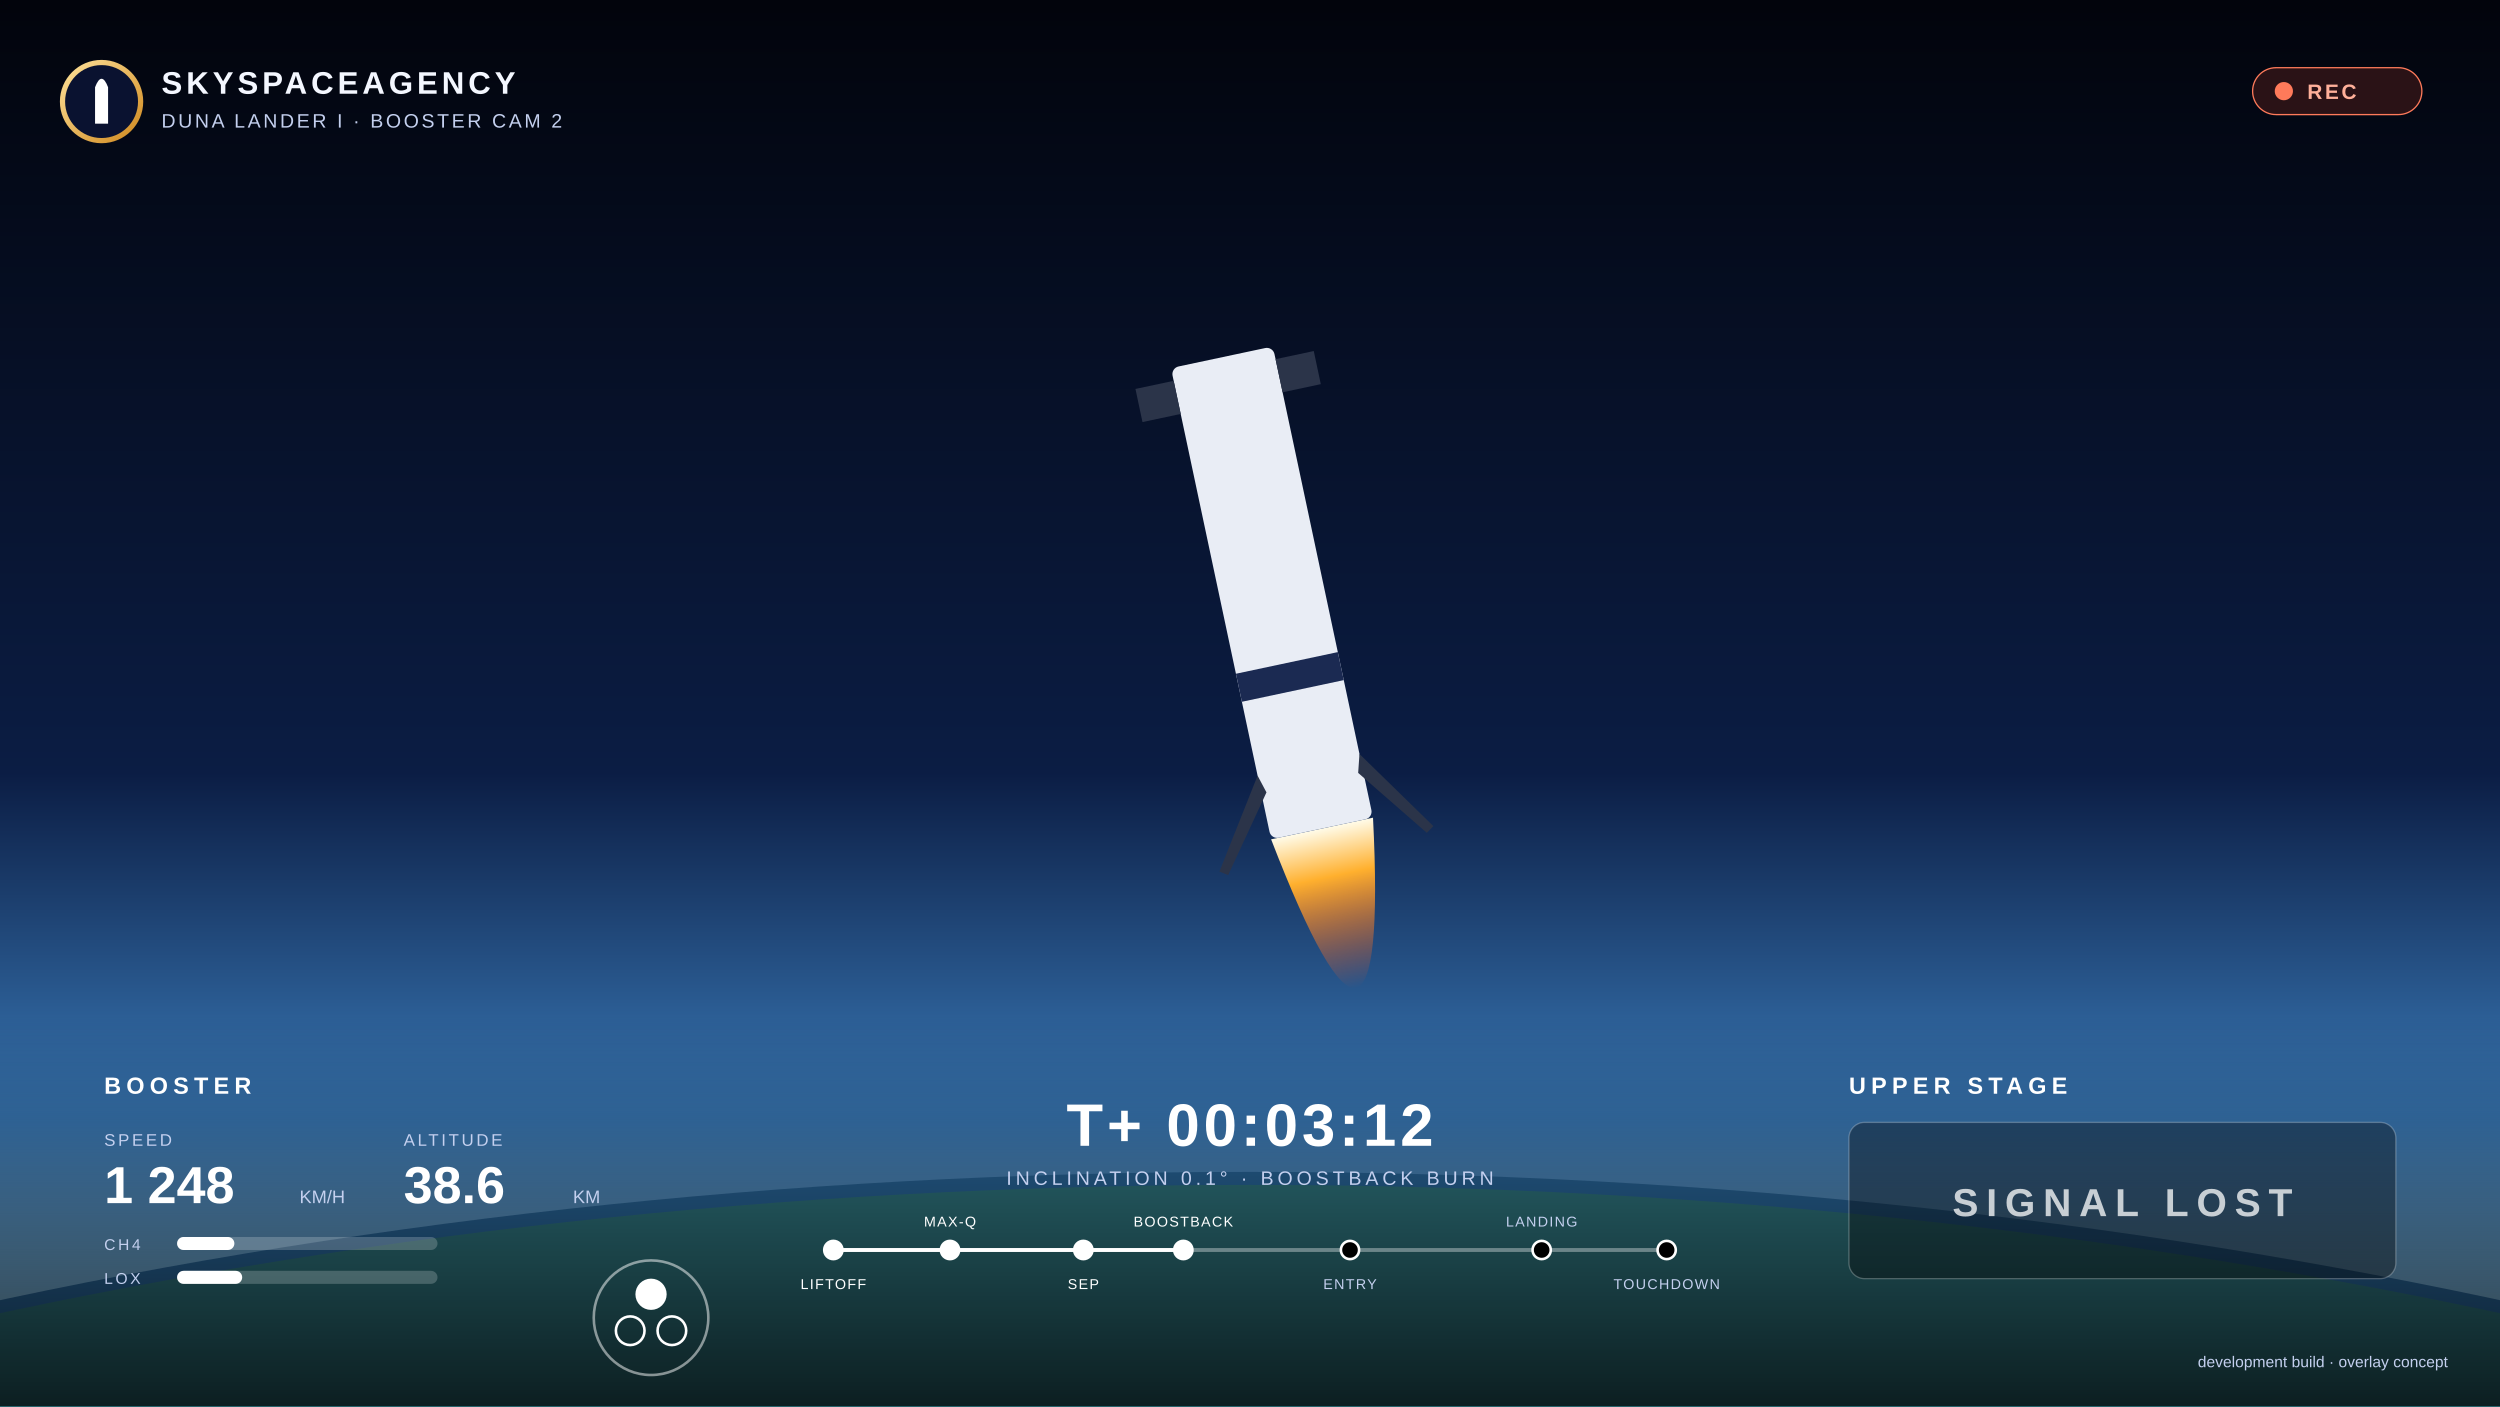
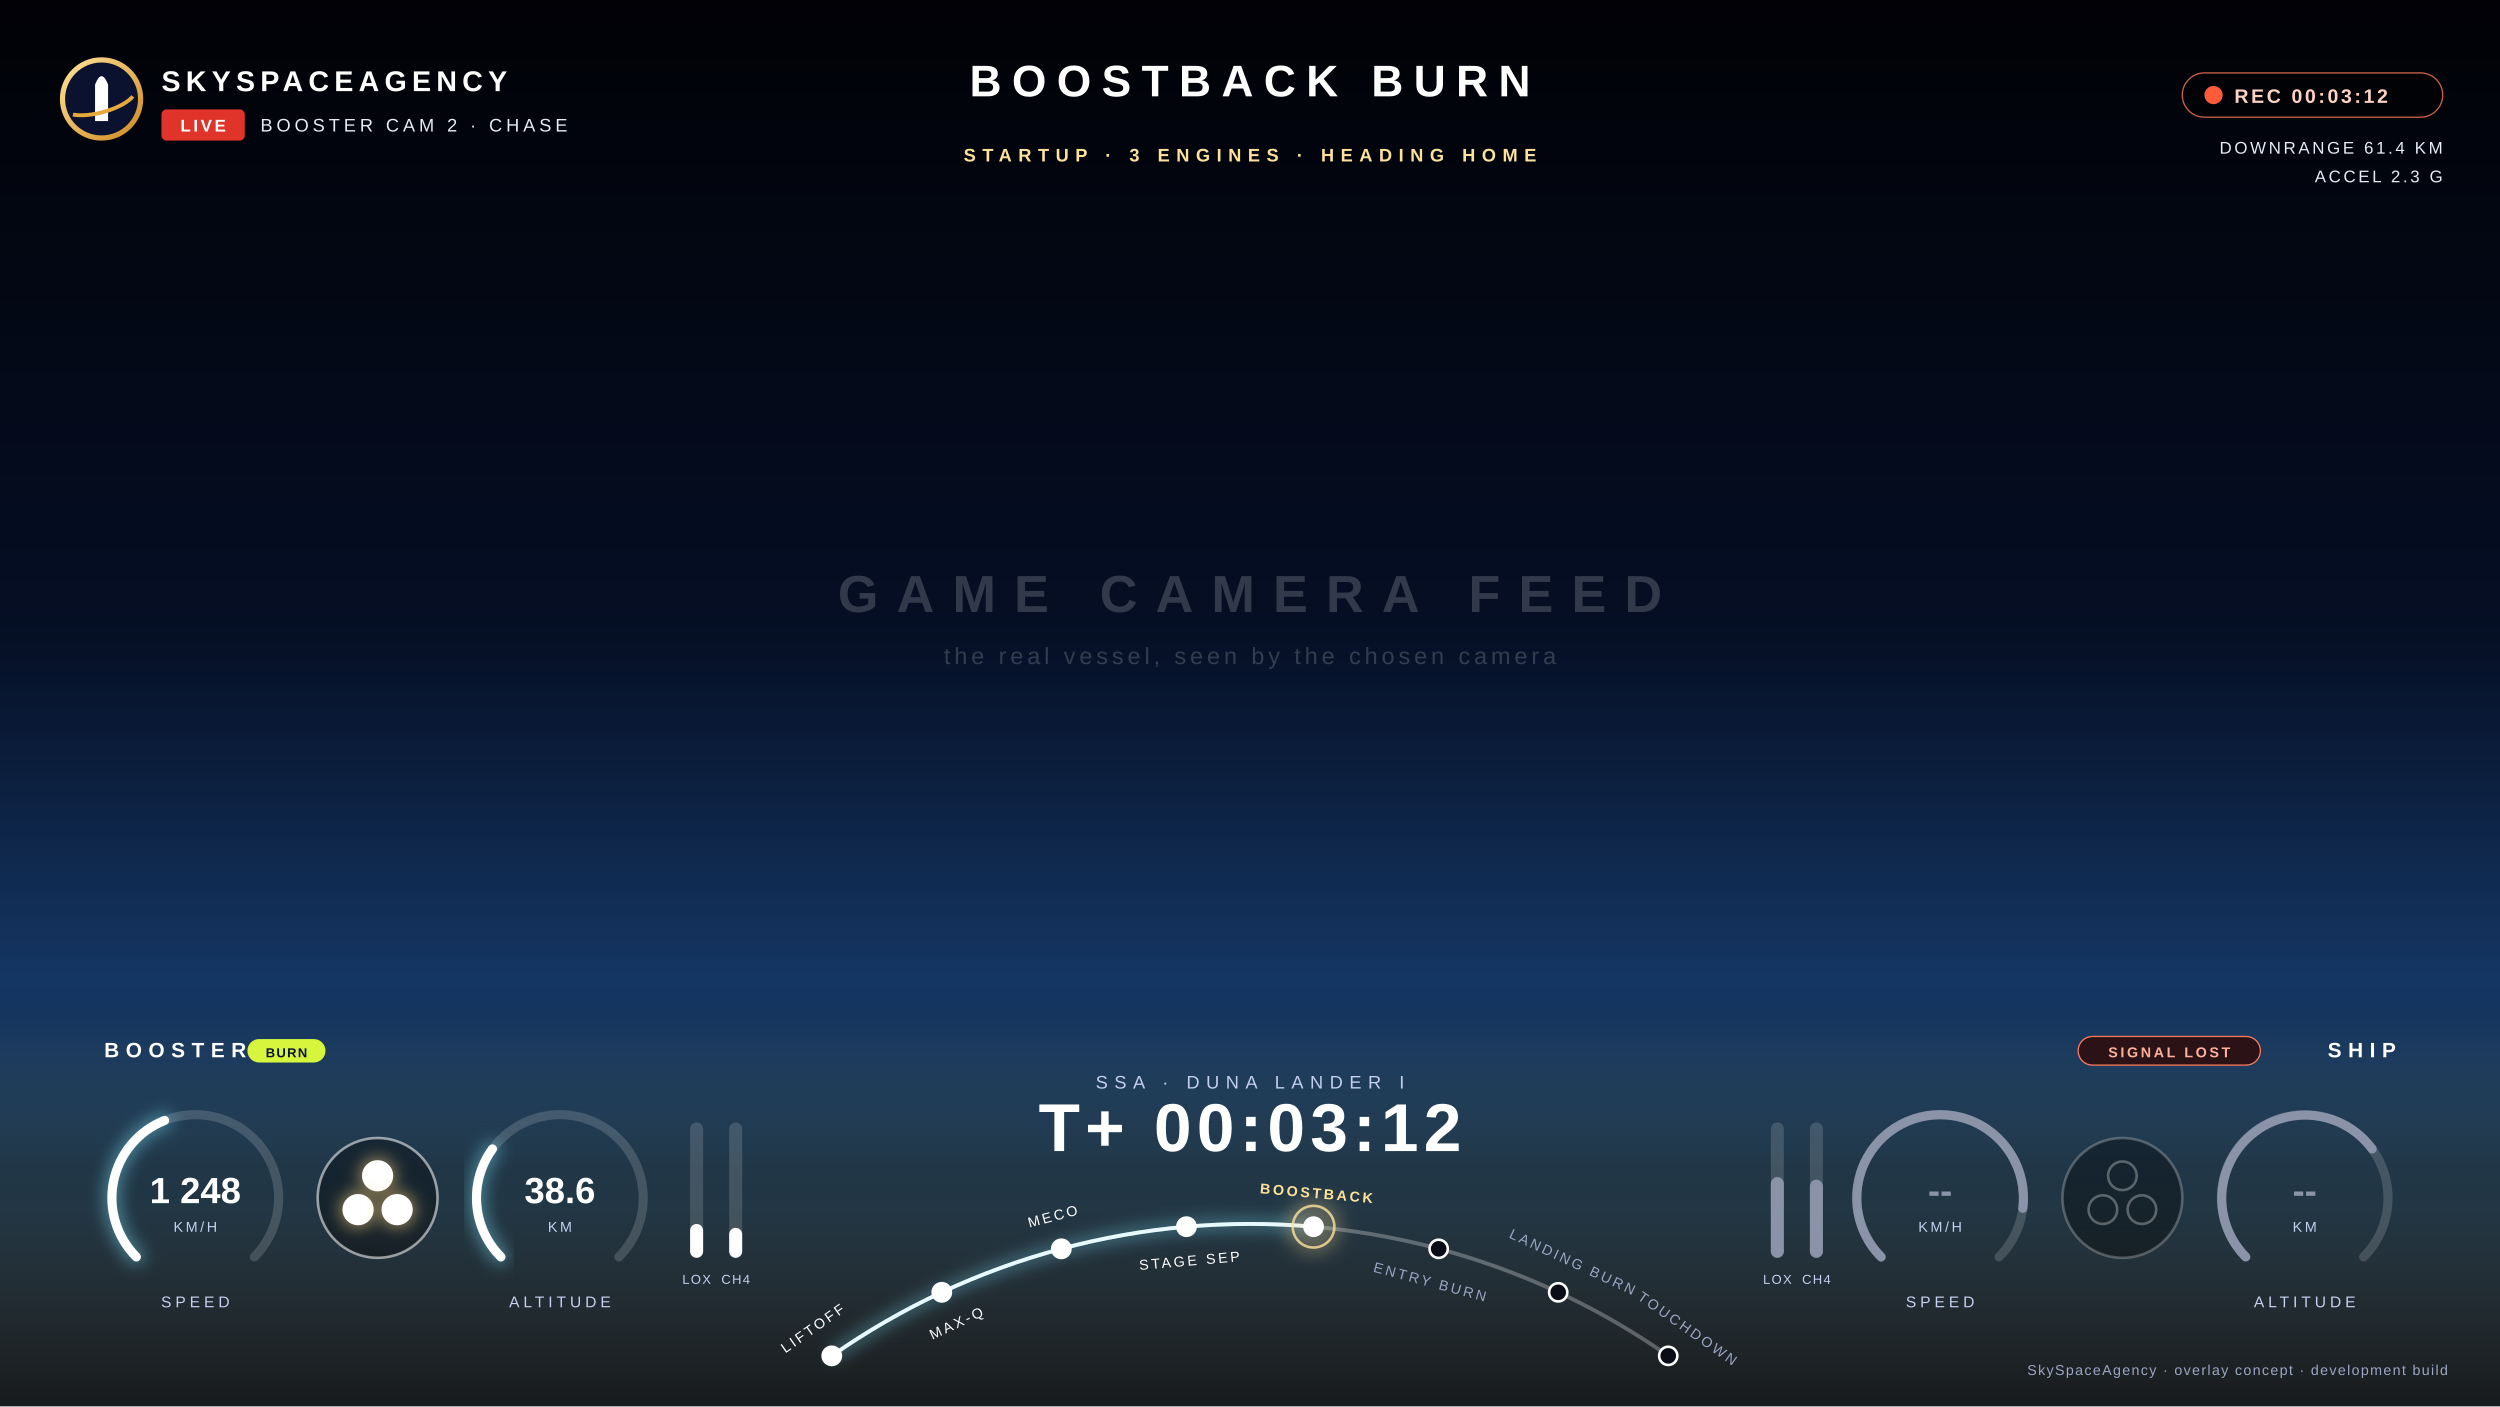
<svg xmlns="http://www.w3.org/2000/svg" viewBox="0 0 1920 1080" width="1920" height="1080" font-family="Bahnschrift, Segoe UI, Arial, sans-serif">
  <defs>
    <linearGradient id="air" x1="0" y1="0" x2="0" y2="1">
-       <stop offset="0" stop-color="#02040c" />
-       <stop offset="0.55" stop-color="#0b1d44" />
-       <stop offset="0.8" stop-color="#3a7ab8" />
-       <stop offset="1" stop-color="#9fd6f0" />
+       <stop offset="0" stop-color="#010208" />
+       <stop offset="0.45" stop-color="#071431" />
+       <stop offset="0.72" stop-color="#1d4d8c" />
+       <stop offset="0.86" stop-color="#6fb3e0" />
+       <stop offset="1" stop-color="#cfeaf7" />
+     </linearGradient>
+     <radialGradient id="sunflare" cx="0.5" cy="0.5" r="0.5">
+       <stop offset="0" stop-color="#fffbe8" stop-opacity="0.95" />
+       <stop offset="0.15" stop-color="#ffe9b0" stop-opacity="0.5" />
+       <stop offset="1" stop-color="#ffd27a" stop-opacity="0" />
+     </radialGradient>
+     <radialGradient id="limb" cx="0.5" cy="0.5" r="0.5">
+       <stop offset="0.9" stop-color="#9fdcff" stop-opacity="0" />
+       <stop offset="0.965" stop-color="#bfeaff" stop-opacity="0.85" />
+       <stop offset="1" stop-color="#bfeaff" stop-opacity="0" />
+     </radialGradient>
+     <radialGradient id="ground" cx="0.45" cy="0.02" r="0.7">
+       <stop offset="0" stop-color="#3a8ec0" />
+       <stop offset="0.5" stop-color="#1f5f8f" />
+       <stop offset="1" stop-color="#0b2a4a" />
+     </radialGradient>
+     <linearGradient id="hull" x1="0" y1="0" x2="1" y2="0">
+       <stop offset="0" stop-color="#6e7890" />
+       <stop offset="0.35" stop-color="#f2f5fa" />
+       <stop offset="0.6" stop-color="#ffffff" />
+       <stop offset="1" stop-color="#7d889f" />
+     </linearGradient>
+     <linearGradient id="soot" x1="0" y1="0" x2="0" y2="1">
+       <stop offset="0" stop-color="#1a1d26" stop-opacity="0" />
+       <stop offset="1" stop-color="#1a1d26" stop-opacity="0.75" />
    </linearGradient>
    <linearGradient id="plume" x1="0" y1="0" x2="0" y2="1">
-       <stop offset="0" stop-color="#fffbe8" />
-       <stop offset="0.3" stop-color="#ffb02e" />
+       <stop offset="0" stop-color="#ffffff" />
+       <stop offset="0.12" stop-color="#fff2c2" />
+       <stop offset="0.35" stop-color="#ffb02e" stop-opacity="0.9" />
      <stop offset="1" stop-color="#ff4d1a" stop-opacity="0" />
    </linearGradient>
+     <radialGradient id="plumeglow" cx="0.5" cy="0.3" r="0.6">
+       <stop offset="0" stop-color="#ffd27a" stop-opacity="0.75" />
+       <stop offset="1" stop-color="#ff7a1a" stop-opacity="0" />
+     </radialGradient>
+     <radialGradient id="vignette" cx="0.5" cy="0.45" r="0.75">
+       <stop offset="0.6" stop-color="#000000" stop-opacity="0" />
+       <stop offset="1" stop-color="#000000" stop-opacity="0.7" />
+     </radialGradient>
    <linearGradient id="band" x1="0" y1="0" x2="0" y2="1">
      <stop offset="0" stop-color="#000000" stop-opacity="0" />
-       <stop offset="1" stop-color="#000000" stop-opacity="0.75" />
+       <stop offset="0.45" stop-color="#000000" stop-opacity="0.55" />
+       <stop offset="1" stop-color="#000000" stop-opacity="0.85" />
    </linearGradient>
    <linearGradient id="gold" x1="0" y1="0" x2="1" y2="1">
      <stop offset="0" stop-color="#ffe29a" />
      <stop offset="1" stop-color="#d08a20" />
    </linearGradient>
+     <linearGradient id="bannerline" x1="0" y1="0" x2="1" y2="0">
+       <stop offset="0" stop-color="#ffe29a" stop-opacity="0" />
+       <stop offset="0.5" stop-color="#ffe29a" />
+       <stop offset="1" stop-color="#ffe29a" stop-opacity="0" />
+     </linearGradient>
+     <filter id="glow" x="-50%" y="-50%" width="200%" height="200%">
+       <feGaussianBlur stdDeviation="6" />
+     </filter>
+     <filter id="soft" x="-50%" y="-50%" width="200%" height="200%">
+       <feGaussianBlur stdDeviation="18" />
+     </filter>
+     <filter id="haze" x="-20%" y="-20%" width="140%" height="140%">
+       <feGaussianBlur stdDeviation="3" />
+     </filter>
  </defs>
  <rect width="1920" height="1080" fill="url(#air)" />
-   <ellipse cx="960" cy="2300" rx="2600" ry="1400" fill="#2a6aa0" />
-   <ellipse cx="960" cy="2310" rx="2600" ry="1400" fill="#3f9b52" opacity="0.35" />
-   <g transform="translate(980 470) rotate(-12)">
-     <path d="M -40 170 Q 0 420 40 170 Z" fill="url(#plume)" />
-     <rect x="-40" y="-200" width="80" height="370" rx="6" fill="#e9edf5" />
-     <rect x="-40" y="40" width="80" height="22" fill="#1b2a52" />
-     <g fill="#2b3449">
-       <rect x="-70" y="-190" width="30" height="26" />
-       <rect x="40" y="-190" width="30" height="26" />
-       <path d="M -40 120 L -84 186 L -78 190 L -36 134 Z" />
-       <path d="M 40 120 L 84 186 L 78 190 L 36 134 Z" />
-     </g>
-   </g>
-   <rect y="780" width="1920" height="300" fill="url(#band)" />
-   <circle cx="78" cy="78" r="30" fill="#0a1230" stroke="url(#gold)" stroke-width="4" />
-   <path d="M 73 95 L 73 67 Q 78 54 83 67 L 83 95 Z" fill="#fff" />
-   <text x="124" y="72" font-size="24" fill="#f4f7ff" text-anchor="start" font-weight="700" letter-spacing="3">SKYSPACEAGENCY</text>
-   <text x="124" y="98" font-size="15" fill="#c4d0ef" text-anchor="start" font-weight="400" letter-spacing="2">DUNA LANDER I · BOOSTER CAM 2</text>
-   <rect x="1730" y="52" width="130" height="36" rx="18" fill="#2a1216" stroke="#ff7a5a" />
-   <circle cx="1754" cy="70" r="7" fill="#ff7a5a" />
-   <text x="1772" y="76" font-size="16" fill="#ffb09a" text-anchor="start" font-weight="700" letter-spacing="2">REC</text>
-   <text x="80" y="840" font-size="18" fill="#ffffff" text-anchor="start" font-weight="700" letter-spacing="4">BOOSTER</text>
-   <text x="80" y="880" font-size="13" fill="#c4d0ef" text-anchor="start" font-weight="400" letter-spacing="2">SPEED</text>
-   <text x="80" y="924" font-size="40" fill="#ffffff" text-anchor="start" font-weight="600">1 248</text>
-   <text x="230" y="924" font-size="14" fill="#c4d0ef" text-anchor="start" font-weight="400">KM/H</text>
-   <text x="310" y="880" font-size="13" fill="#c4d0ef" text-anchor="start" font-weight="400" letter-spacing="2">ALTITUDE</text>
-   <text x="310" y="924" font-size="40" fill="#ffffff" text-anchor="start" font-weight="600">38.6</text>
-   <text x="440" y="924" font-size="14" fill="#c4d0ef" text-anchor="start" font-weight="400">KM</text>
-   <text x="80" y="960" font-size="12" fill="#c4d0ef" text-anchor="start" font-weight="400" letter-spacing="2">CH4</text>
-   <rect x="136" y="950" width="200" height="10" rx="5" fill="#ffffff" fill-opacity="0.2" />
-   <rect x="136" y="950" width="44.0" height="10" rx="5" fill="#ffffff" />
-   <text x="80" y="986" font-size="12" fill="#c4d0ef" text-anchor="start" font-weight="400" letter-spacing="2">LOX</text>
-   <rect x="136" y="976" width="200" height="10" rx="5" fill="#ffffff" fill-opacity="0.2" />
-   <rect x="136" y="976" width="50.0" height="10" rx="5" fill="#ffffff" />
-   <circle cx="500" cy="1012" r="44" fill="none" stroke="#ffffff" stroke-opacity="0.5" stroke-width="2" />
-   <circle cx="500" cy="994" r="11" fill="#ffffff" stroke="#ffffff" stroke-width="2" />
-   <circle cx="484" cy="1022" r="11" fill="none" stroke="#ffffff" stroke-width="2" />
-   <circle cx="516" cy="1022" r="11" fill="none" stroke="#ffffff" stroke-width="2" />
-   <text x="1420" y="840" font-size="18" fill="#ffffff" text-anchor="start" font-weight="700" letter-spacing="4">UPPER STAGE</text>
-   <rect x="1420" y="862" width="420" height="120" rx="12" fill="#000000" fill-opacity="0.35" stroke="#ffffff" stroke-opacity="0.25" />
-   <text x="1630" y="934" font-size="30" fill="#ffffff" text-anchor="middle" font-weight="700" letter-spacing="6" opacity="0.75">SIGNAL LOST</text>
-   <text x="960" y="880" font-size="46" fill="#ffffff" text-anchor="middle" font-weight="700" letter-spacing="3">T+ 00:03:12</text>
-   <text x="960" y="910" font-size="15" fill="#c4d0ef" text-anchor="middle" font-weight="400" letter-spacing="3">INCLINATION 0.1° · BOOSTBACK BURN</text>
-   <line x1="640" y1="960" x2="1280" y2="960" stroke="#ffffff" stroke-opacity="0.35" stroke-width="3" />
-   <line x1="640" y1="960" x2="908.8" y2="960" stroke="#ffffff" stroke-width="3" />
-   <circle cx="640.0" cy="960" r="7" fill="#ffffff" stroke="#ffffff" stroke-width="2" />
-   <text x="640.0" y="990" font-size="11" fill="#ffffff" text-anchor="middle" font-weight="400" letter-spacing="1">LIFTOFF</text>
-   <circle cx="729.6" cy="960" r="7" fill="#ffffff" stroke="#ffffff" stroke-width="2" />
-   <text x="729.6" y="942" font-size="11" fill="#ffffff" text-anchor="middle" font-weight="400" letter-spacing="1">MAX-Q</text>
-   <circle cx="832.0" cy="960" r="7" fill="#ffffff" stroke="#ffffff" stroke-width="2" />
-   <text x="832.0" y="990" font-size="11" fill="#ffffff" text-anchor="middle" font-weight="400" letter-spacing="1">SEP</text>
-   <circle cx="908.8" cy="960" r="7" fill="#ffffff" stroke="#ffffff" stroke-width="2" />
-   <text x="908.8" y="942" font-size="11" fill="#ffffff" text-anchor="middle" font-weight="400" letter-spacing="1">BOOSTBACK</text>
-   <circle cx="1036.8" cy="960" r="7" fill="#000000" stroke="#ffffff" stroke-width="2" />
-   <text x="1036.8" y="990" font-size="11" fill="#c4d0ef" text-anchor="middle" font-weight="400" letter-spacing="1">ENTRY</text>
-   <circle cx="1184.0" cy="960" r="7" fill="#000000" stroke="#ffffff" stroke-width="2" />
-   <text x="1184.0" y="942" font-size="11" fill="#c4d0ef" text-anchor="middle" font-weight="400" letter-spacing="1">LANDING</text>
-   <circle cx="1280.0" cy="960" r="7" fill="#000000" stroke="#ffffff" stroke-width="2" />
-   <text x="1280.0" y="990" font-size="11" fill="#c4d0ef" text-anchor="middle" font-weight="400" letter-spacing="1">TOUCHDOWN</text>
-   <text x="1880" y="1050" font-size="12" fill="#c4d0ef" text-anchor="end" font-weight="400">development build · overlay concept</text>
+   <rect width="1920" height="1080" fill="#000000" fill-opacity="0.25" />
+   <text x="960" y="470" font-size="40" fill="#ffffff" text-anchor="middle" font-weight="700" letter-spacing="14" opacity="0.18">GAME CAMERA FEED</text>
+   <text x="960" y="510" font-size="18" fill="#ffffff" text-anchor="middle" font-weight="400" letter-spacing="3" opacity="0.18">the real vessel, seen by the chosen camera</text>
+   <circle cx="78" cy="76" r="30" fill="#0a1230" stroke="url(#gold)" stroke-width="4" />
+   <path d="M 73 93 L 73 65 Q 78 52 83 65 L 83 93 Z" fill="#fff" />
+   <path d="M 56 88 A 28 10 -15 0 0 102 74" fill="none" stroke="#e8a93a" stroke-width="3" />
+   <text x="124" y="70" font-size="22" fill="#ffffff" text-anchor="start" font-weight="700" letter-spacing="4">SKYSPACEAGENCY</text>
+   <rect x="124" y="84" width="64" height="24" rx="4" fill="#e0342a" />
+   <text x="156" y="101" font-size="13" fill="#ffffff" text-anchor="middle" font-weight="700" letter-spacing="2">LIVE</text>
+   <text x="200" y="101" font-size="14" fill="#e6ecf8" text-anchor="start" font-weight="400" letter-spacing="3">BOOSTER CAM 2 · CHASE</text>
+   <line x1="660" y1="96" x2="1260" y2="96" stroke="url(#bannerline)" stroke-width="2" />
+   <line x1="660" y1="96" x2="1260" y2="96" stroke="url(#bannerline)" stroke-width="8" stroke-opacity="0.35" filter="url(#glow)" />
+   <text x="960" y="74" font-size="34" fill="#ffffff" text-anchor="middle" font-weight="700" letter-spacing="8">BOOSTBACK BURN</text>
+   <text x="960" y="124" font-size="14" fill="#ffe29a" text-anchor="middle" font-weight="600" letter-spacing="5">STARTUP · 3 ENGINES · HEADING HOME</text>
+   <rect x="1676" y="56" width="200" height="34" rx="17" fill="#000000" fill-opacity="0.45" stroke="#ff7a5a" stroke-opacity="0.8" />
+   <circle cx="1700" cy="73" r="7" fill="#ff5a3a" />
+   <text x="1716" y="79" font-size="15" fill="#ffd2c4" text-anchor="start" font-weight="600" letter-spacing="2">REC 00:03:12</text>
+   <text x="1876" y="118" font-size="13" fill="#e6ecf8" text-anchor="end" font-weight="400" letter-spacing="2">DOWNRANGE  61.4 KM</text>
+   <text x="1876" y="140" font-size="13" fill="#e6ecf8" text-anchor="end" font-weight="400" letter-spacing="2">ACCEL  2.3 G</text>
+   <rect y="750" width="1920" height="330" fill="url(#band)" />
+   <text x="80" y="812" font-size="16" fill="#ffffff" text-anchor="start" font-weight="700" letter-spacing="5">BOOSTER</text>
+   <rect x="190" y="798" width="60" height="18" rx="9" fill="#d6f53c" />
+   <text x="220" y="812" font-size="10" fill="#0a1230" text-anchor="middle" font-weight="700" letter-spacing="1">BURN</text>
+   <path d="M 104.7 965.3 A 64 64 0 1 1 195.3 965.3" fill="none" stroke="#ffffff" stroke-opacity="0.16" stroke-width="7" stroke-linecap="round" />
+   <path d="M 104.7 965.3 A 64 64 0 0 1 126.4 860.5" fill="none" stroke="#7fe7ff" stroke-width="12" stroke-opacity="0.45" stroke-linecap="round" filter="url(#glow)" />
+   <path d="M 104.7 965.3 A 64 64 0 0 1 126.4 860.5" fill="none" stroke="#ffffff" stroke-width="7" stroke-linecap="round" />
+   <text x="150" y="924" font-size="28" fill="#ffffff" text-anchor="middle" font-weight="700">1 248</text>
+   <text x="150" y="946" font-size="11" fill="#c4d0ef" text-anchor="middle" font-weight="400" letter-spacing="2">KM/H</text>
+   <text x="150" y="1004" font-size="12" fill="#c4d0ef" text-anchor="middle" font-weight="400" letter-spacing="3">SPEED</text>
+   <circle cx="290" cy="920" r="46" fill="#000000" fill-opacity="0.35" stroke="#ffffff" stroke-opacity="0.55" stroke-width="2" />
+   <circle cx="290" cy="903" r="14" fill="#ffd27a" opacity="0.55" filter="url(#glow)" />
+   <circle cx="290" cy="903" r="11" fill="#ffffff" stroke="#ffffff" stroke-opacity="1" stroke-width="2" />
+   <circle cx="275" cy="929" r="14" fill="#ffd27a" opacity="0.55" filter="url(#glow)" />
+   <circle cx="275" cy="929" r="11" fill="#ffffff" stroke="#ffffff" stroke-opacity="1" stroke-width="2" />
+   <circle cx="305" cy="929" r="14" fill="#ffd27a" opacity="0.55" filter="url(#glow)" />
+   <circle cx="305" cy="929" r="11" fill="#ffffff" stroke="#ffffff" stroke-opacity="1" stroke-width="2" />
+   <path d="M 384.7 965.3 A 64 64 0 1 1 475.3 965.3" fill="none" stroke="#ffffff" stroke-opacity="0.16" stroke-width="7" stroke-linecap="round" />
+   <path d="M 384.7 965.3 A 64 64 0 0 1 378.2 882.4" fill="none" stroke="#7fe7ff" stroke-width="12" stroke-opacity="0.45" stroke-linecap="round" filter="url(#glow)" />
+   <path d="M 384.7 965.3 A 64 64 0 0 1 378.2 882.4" fill="none" stroke="#ffffff" stroke-width="7" stroke-linecap="round" />
+   <text x="430" y="924" font-size="28" fill="#ffffff" text-anchor="middle" font-weight="700">38.6</text>
+   <text x="430" y="946" font-size="11" fill="#c4d0ef" text-anchor="middle" font-weight="400" letter-spacing="2">KM</text>
+   <text x="430" y="1004" font-size="12" fill="#c4d0ef" text-anchor="middle" font-weight="400" letter-spacing="3">ALTITUDE</text>
+   <rect x="530" y="862" width="10" height="104" rx="5" fill="#ffffff" fill-opacity="0.15" />
+   <rect x="530" y="940" width="10" height="26" rx="5" fill="#ffffff" />
+   <text x="535" y="986" font-size="10" fill="#c4d0ef" text-anchor="middle" font-weight="400" letter-spacing="1">LOX</text>
+   <rect x="560" y="862" width="10" height="104" rx="5" fill="#ffffff" fill-opacity="0.15" />
+   <rect x="560" y="943" width="10" height="23" rx="5" fill="#ffffff" />
+   <text x="565" y="986" font-size="10" fill="#c4d0ef" text-anchor="middle" font-weight="400" letter-spacing="1">CH4</text>
+   <text x="1840" y="812" font-size="16" fill="#ffffff" text-anchor="end" font-weight="700" letter-spacing="5">SHIP</text>
+   <path d="M 1444.7 965.3 A 64 64 0 1 1 1535.3 965.3" fill="none" stroke="#ffffff" stroke-opacity="0.16" stroke-width="7" stroke-linecap="round" />
+   <path d="M 1444.7 965.3 A 64 64 0 1 1 1553.5 928.0" fill="none" stroke="#8a93a8" stroke-width="7" stroke-linecap="round" />
+   <text x="1490" y="924" font-size="28" fill="#8a93a8" text-anchor="middle" font-weight="700">--</text>
+   <text x="1490" y="946" font-size="11" fill="#c4d0ef" text-anchor="middle" font-weight="400" letter-spacing="2">KM/H</text>
+   <text x="1490" y="1004" font-size="12" fill="#c4d0ef" text-anchor="middle" font-weight="400" letter-spacing="3">SPEED</text>
+   <circle cx="1630" cy="920" r="46" fill="#000000" fill-opacity="0.35" stroke="#ffffff" stroke-opacity="0.25" stroke-width="2" />
+   <circle cx="1630" cy="903" r="11" fill="none" stroke="#ffffff" stroke-opacity="0.3" stroke-width="2" />
+   <circle cx="1615" cy="929" r="11" fill="none" stroke="#ffffff" stroke-opacity="0.3" stroke-width="2" />
+   <circle cx="1645" cy="929" r="11" fill="none" stroke="#ffffff" stroke-opacity="0.3" stroke-width="2" />
+   <path d="M 1724.7 965.3 A 64 64 0 1 1 1815.3 965.3" fill="none" stroke="#ffffff" stroke-opacity="0.16" stroke-width="7" stroke-linecap="round" />
+   <path d="M 1724.7 965.3 A 64 64 0 1 1 1821.8 882.4" fill="none" stroke="#8a93a8" stroke-width="7" stroke-linecap="round" />
+   <text x="1770" y="924" font-size="28" fill="#8a93a8" text-anchor="middle" font-weight="700">--</text>
+   <text x="1770" y="946" font-size="11" fill="#c4d0ef" text-anchor="middle" font-weight="400" letter-spacing="2">KM</text>
+   <text x="1770" y="1004" font-size="12" fill="#c4d0ef" text-anchor="middle" font-weight="400" letter-spacing="3">ALTITUDE</text>
+   <rect x="1360" y="862" width="10" height="104" rx="5" fill="#ffffff" fill-opacity="0.15" />
+   <rect x="1360" y="904" width="10" height="62" rx="5" fill="#8a93a8" />
+   <text x="1365" y="986" font-size="10" fill="#c4d0ef" text-anchor="middle" font-weight="400" letter-spacing="1">LOX</text>
+   <rect x="1390" y="862" width="10" height="104" rx="5" fill="#ffffff" fill-opacity="0.15" />
+   <rect x="1390" y="906" width="10" height="60" rx="5" fill="#8a93a8" />
+   <text x="1395" y="986" font-size="10" fill="#c4d0ef" text-anchor="middle" font-weight="400" letter-spacing="1">CH4</text>
+   <rect x="1596" y="796" width="140" height="22" rx="11" fill="#2a1216" stroke="#ff7a5a" />
+   <text x="1666" y="812" font-size="11" fill="#ffb09a" text-anchor="middle" font-weight="700" letter-spacing="2">SIGNAL LOST</text>
+   <text x="960" y="836" font-size="14" fill="#c4d0ef" text-anchor="middle" font-weight="400" letter-spacing="5">SSA · DUNA LANDER I</text>
+   <text x="960" y="884" font-size="52" fill="#ffffff" text-anchor="middle" font-weight="700" letter-spacing="4">T+ 00:03:12</text>
+   <path d="M 638.8 1041.3 A 560 560 0 0 1 1281.2 1041.3" fill="none" stroke="#ffffff" stroke-opacity="0.28" stroke-width="3" />
+   <path d="M 638.8 1041.3 A 560 560 0 0 1 1008.8 942.1" fill="none" stroke="#ffffff" stroke-width="3" />
+   <path d="M 638.8 1041.3 A 560 560 0 0 1 1008.8 942.1" fill="none" stroke="#7fe7ff" stroke-width="8" stroke-opacity="0.4" filter="url(#glow)" />
+   <circle cx="638.8" cy="1041.3" r="7" fill="#ffffff" stroke="#ffffff" stroke-width="2" />
+   <text x="0" y="0" transform="translate(626.2 1023.3) rotate(325.0)" font-size="11" fill="#ffffff" text-anchor="middle" letter-spacing="2" font-weight="400">LIFTOFF</text>
+   <circle cx="723.3" cy="992.5" r="7" fill="#ffffff" stroke="#ffffff" stroke-width="2" />
+   <text x="0" y="0" transform="translate(736.0 1019.7) rotate(335.0)" font-size="11" fill="#ffffff" text-anchor="middle" letter-spacing="2" font-weight="400">MAX-Q</text>
+   <circle cx="815.1" cy="959.1" r="7" fill="#ffffff" stroke="#ffffff" stroke-width="2" />
+   <text x="0" y="0" transform="translate(809.4 937.8) rotate(345.0)" font-size="11" fill="#ffffff" text-anchor="middle" letter-spacing="2" font-weight="400">MECO</text>
+   <circle cx="911.2" cy="942.1" r="7" fill="#ffffff" stroke="#ffffff" stroke-width="2" />
+   <text x="0" y="0" transform="translate(913.8 972.0) rotate(355.0)" font-size="11" fill="#ffffff" text-anchor="middle" letter-spacing="2" font-weight="400">STAGE SEP</text>
+   <circle cx="1008.8" cy="942.1" r="16" fill="none" stroke="#ffe29a" stroke-width="2" opacity="0.8" />
+   <circle cx="1008.8" cy="942.1" r="22" fill="#ffe29a" opacity="0.25" filter="url(#glow)" />
+   <circle cx="1008.8" cy="942.1" r="7" fill="#ffffff" stroke="#ffffff" stroke-width="2" />
+   <text x="0" y="0" transform="translate(1010.7 920.2) rotate(365.0)" font-size="11" fill="#ffe29a" text-anchor="middle" letter-spacing="2" font-weight="700">BOOSTBACK</text>
+   <circle cx="1104.9" cy="959.1" r="7" fill="#0a0d18" stroke="#ffffff" stroke-width="2" />
+   <text x="0" y="0" transform="translate(1097.2 988.1) rotate(375.0)" font-size="11" fill="#9aa6c4" text-anchor="middle" letter-spacing="2" font-weight="400">ENTRY BURN</text>
+   <circle cx="1196.7" cy="992.5" r="7" fill="#0a0d18" stroke="#ffffff" stroke-width="2" />
+   <text x="0" y="0" transform="translate(1206.0 972.5) rotate(385.0)" font-size="11" fill="#9aa6c4" text-anchor="middle" letter-spacing="2" font-weight="400">LANDING BURN</text>
+   <circle cx="1281.2" cy="1041.3" r="7" fill="#0a0d18" stroke="#ffffff" stroke-width="2" />
+   <text x="0" y="0" transform="translate(1293.8 1023.3) rotate(395.0)" font-size="11" fill="#9aa6c4" text-anchor="middle" letter-spacing="2" font-weight="400">TOUCHDOWN</text>
+   <text x="1880" y="1056" font-size="11" fill="#9aa6c4" text-anchor="end" font-weight="400" letter-spacing="1">SkySpaceAgency · overlay concept · development build</text>
</svg>
